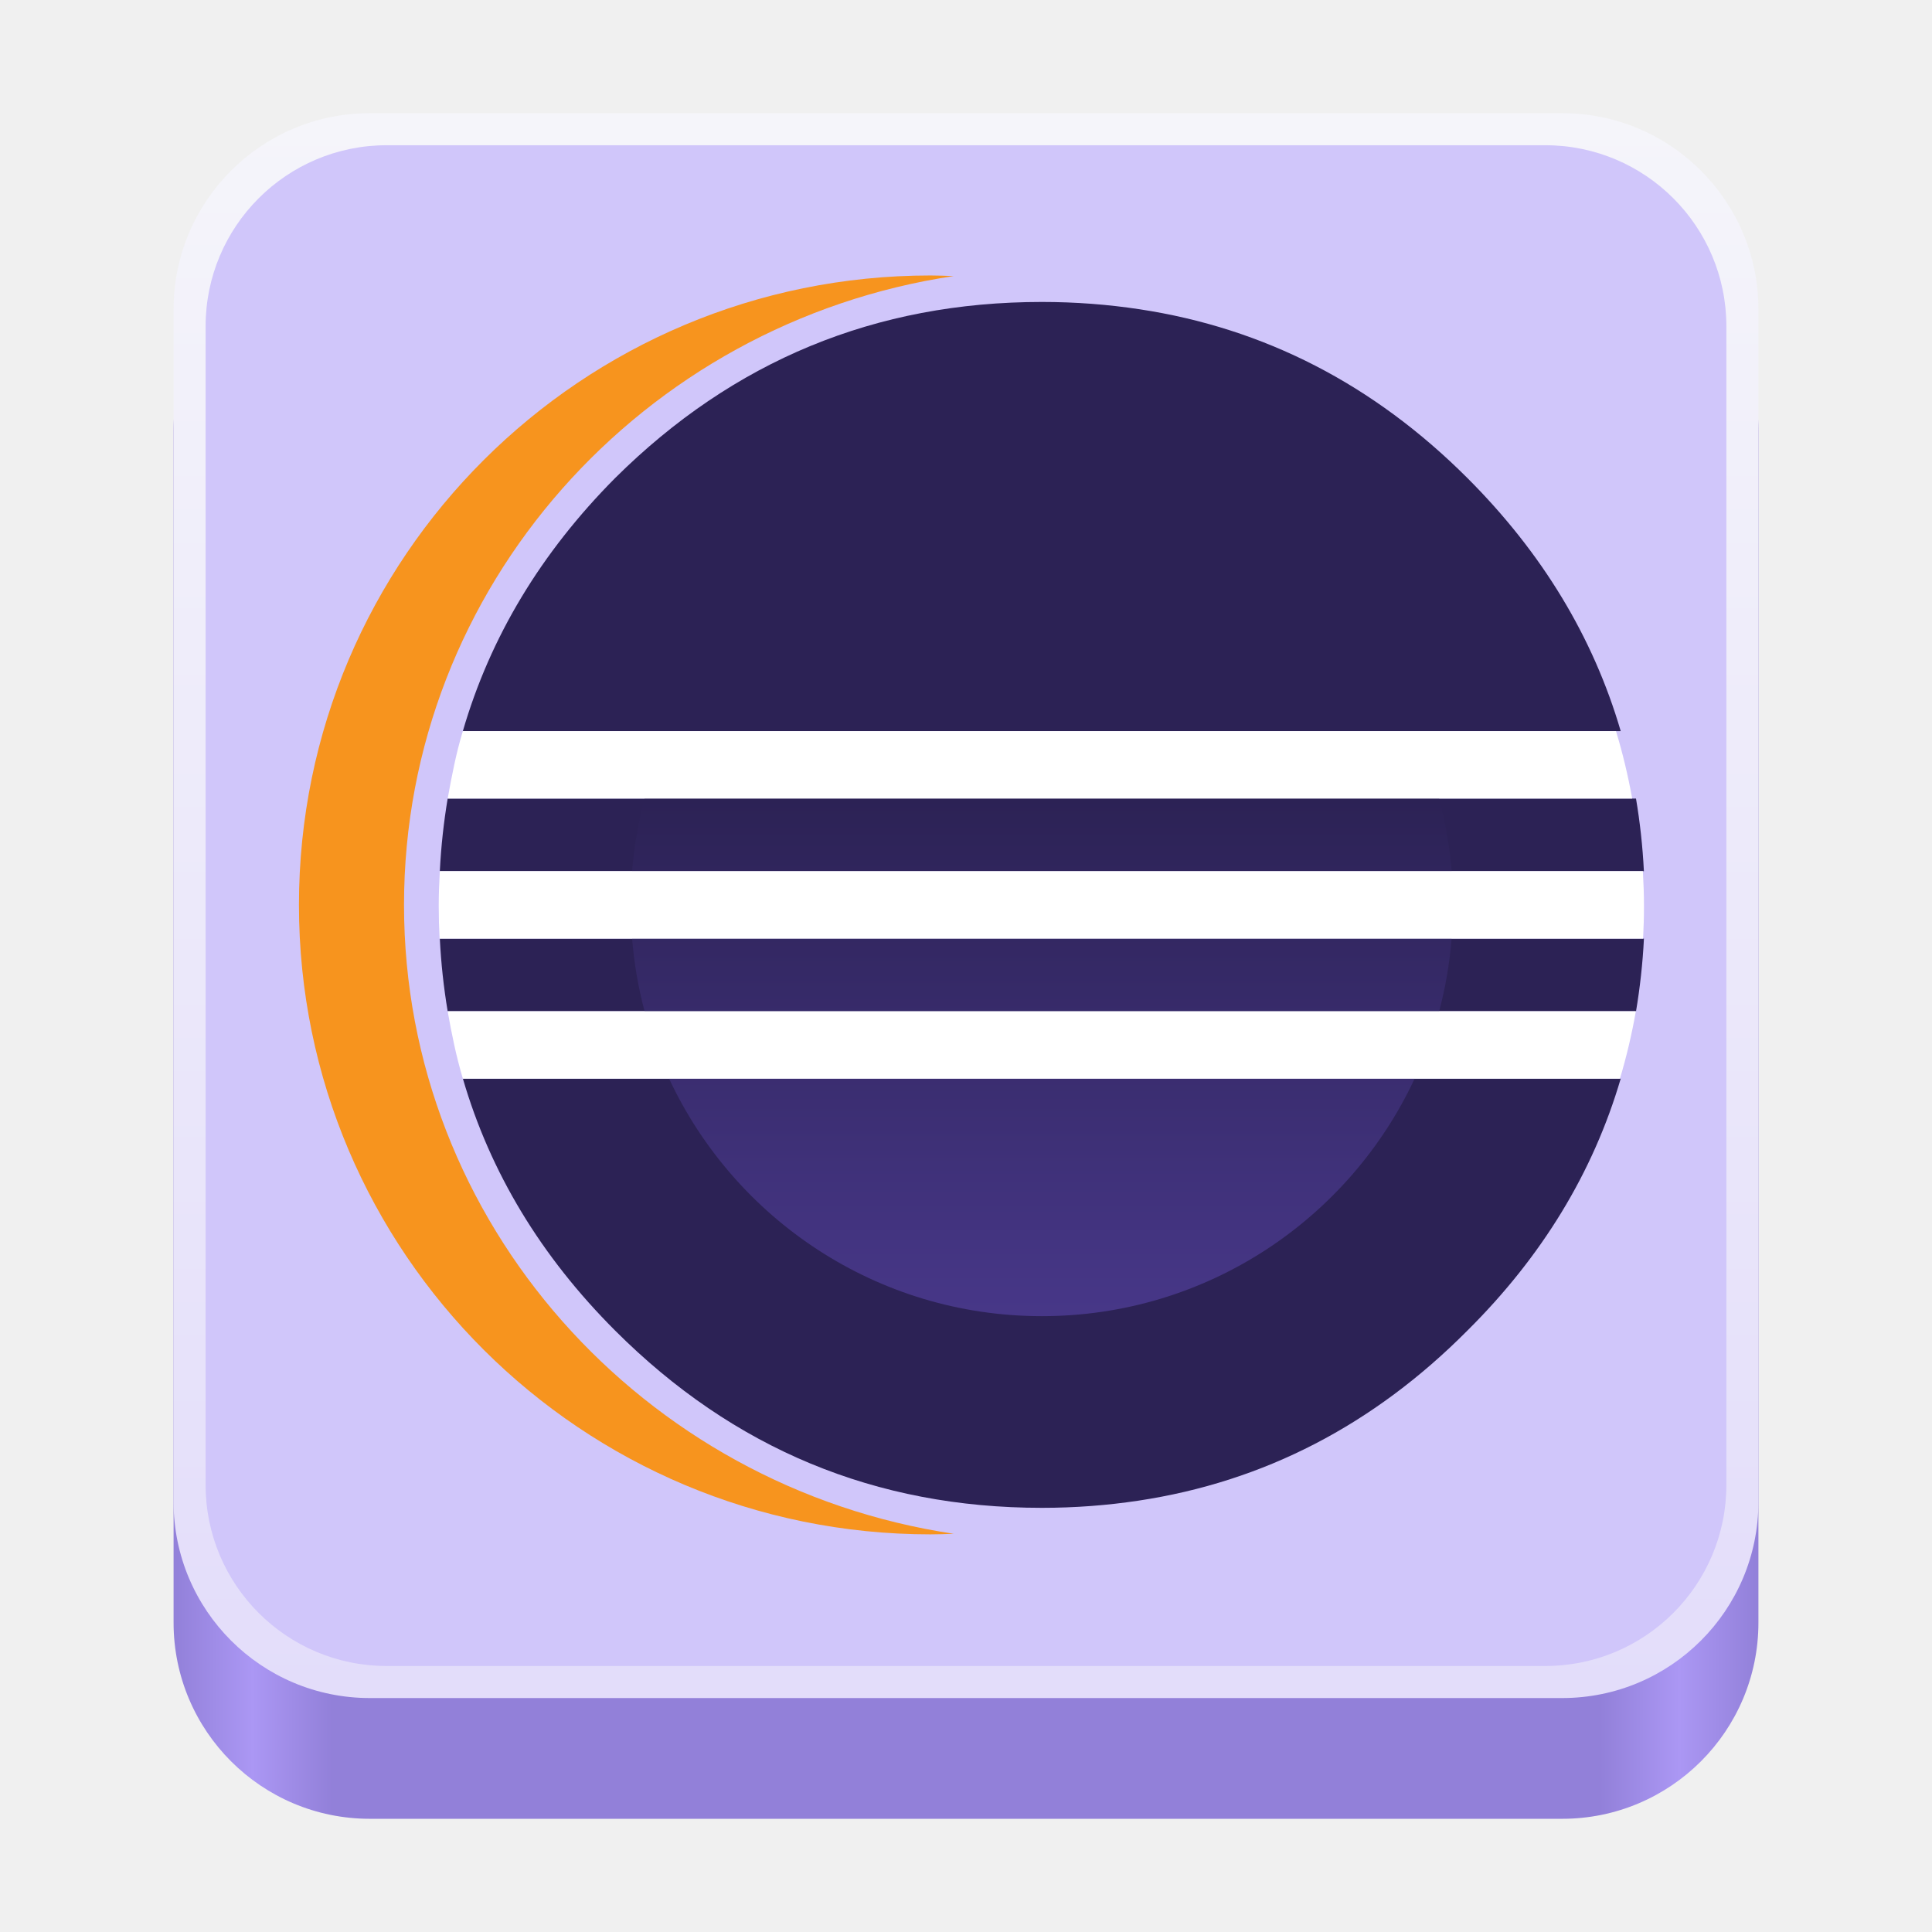
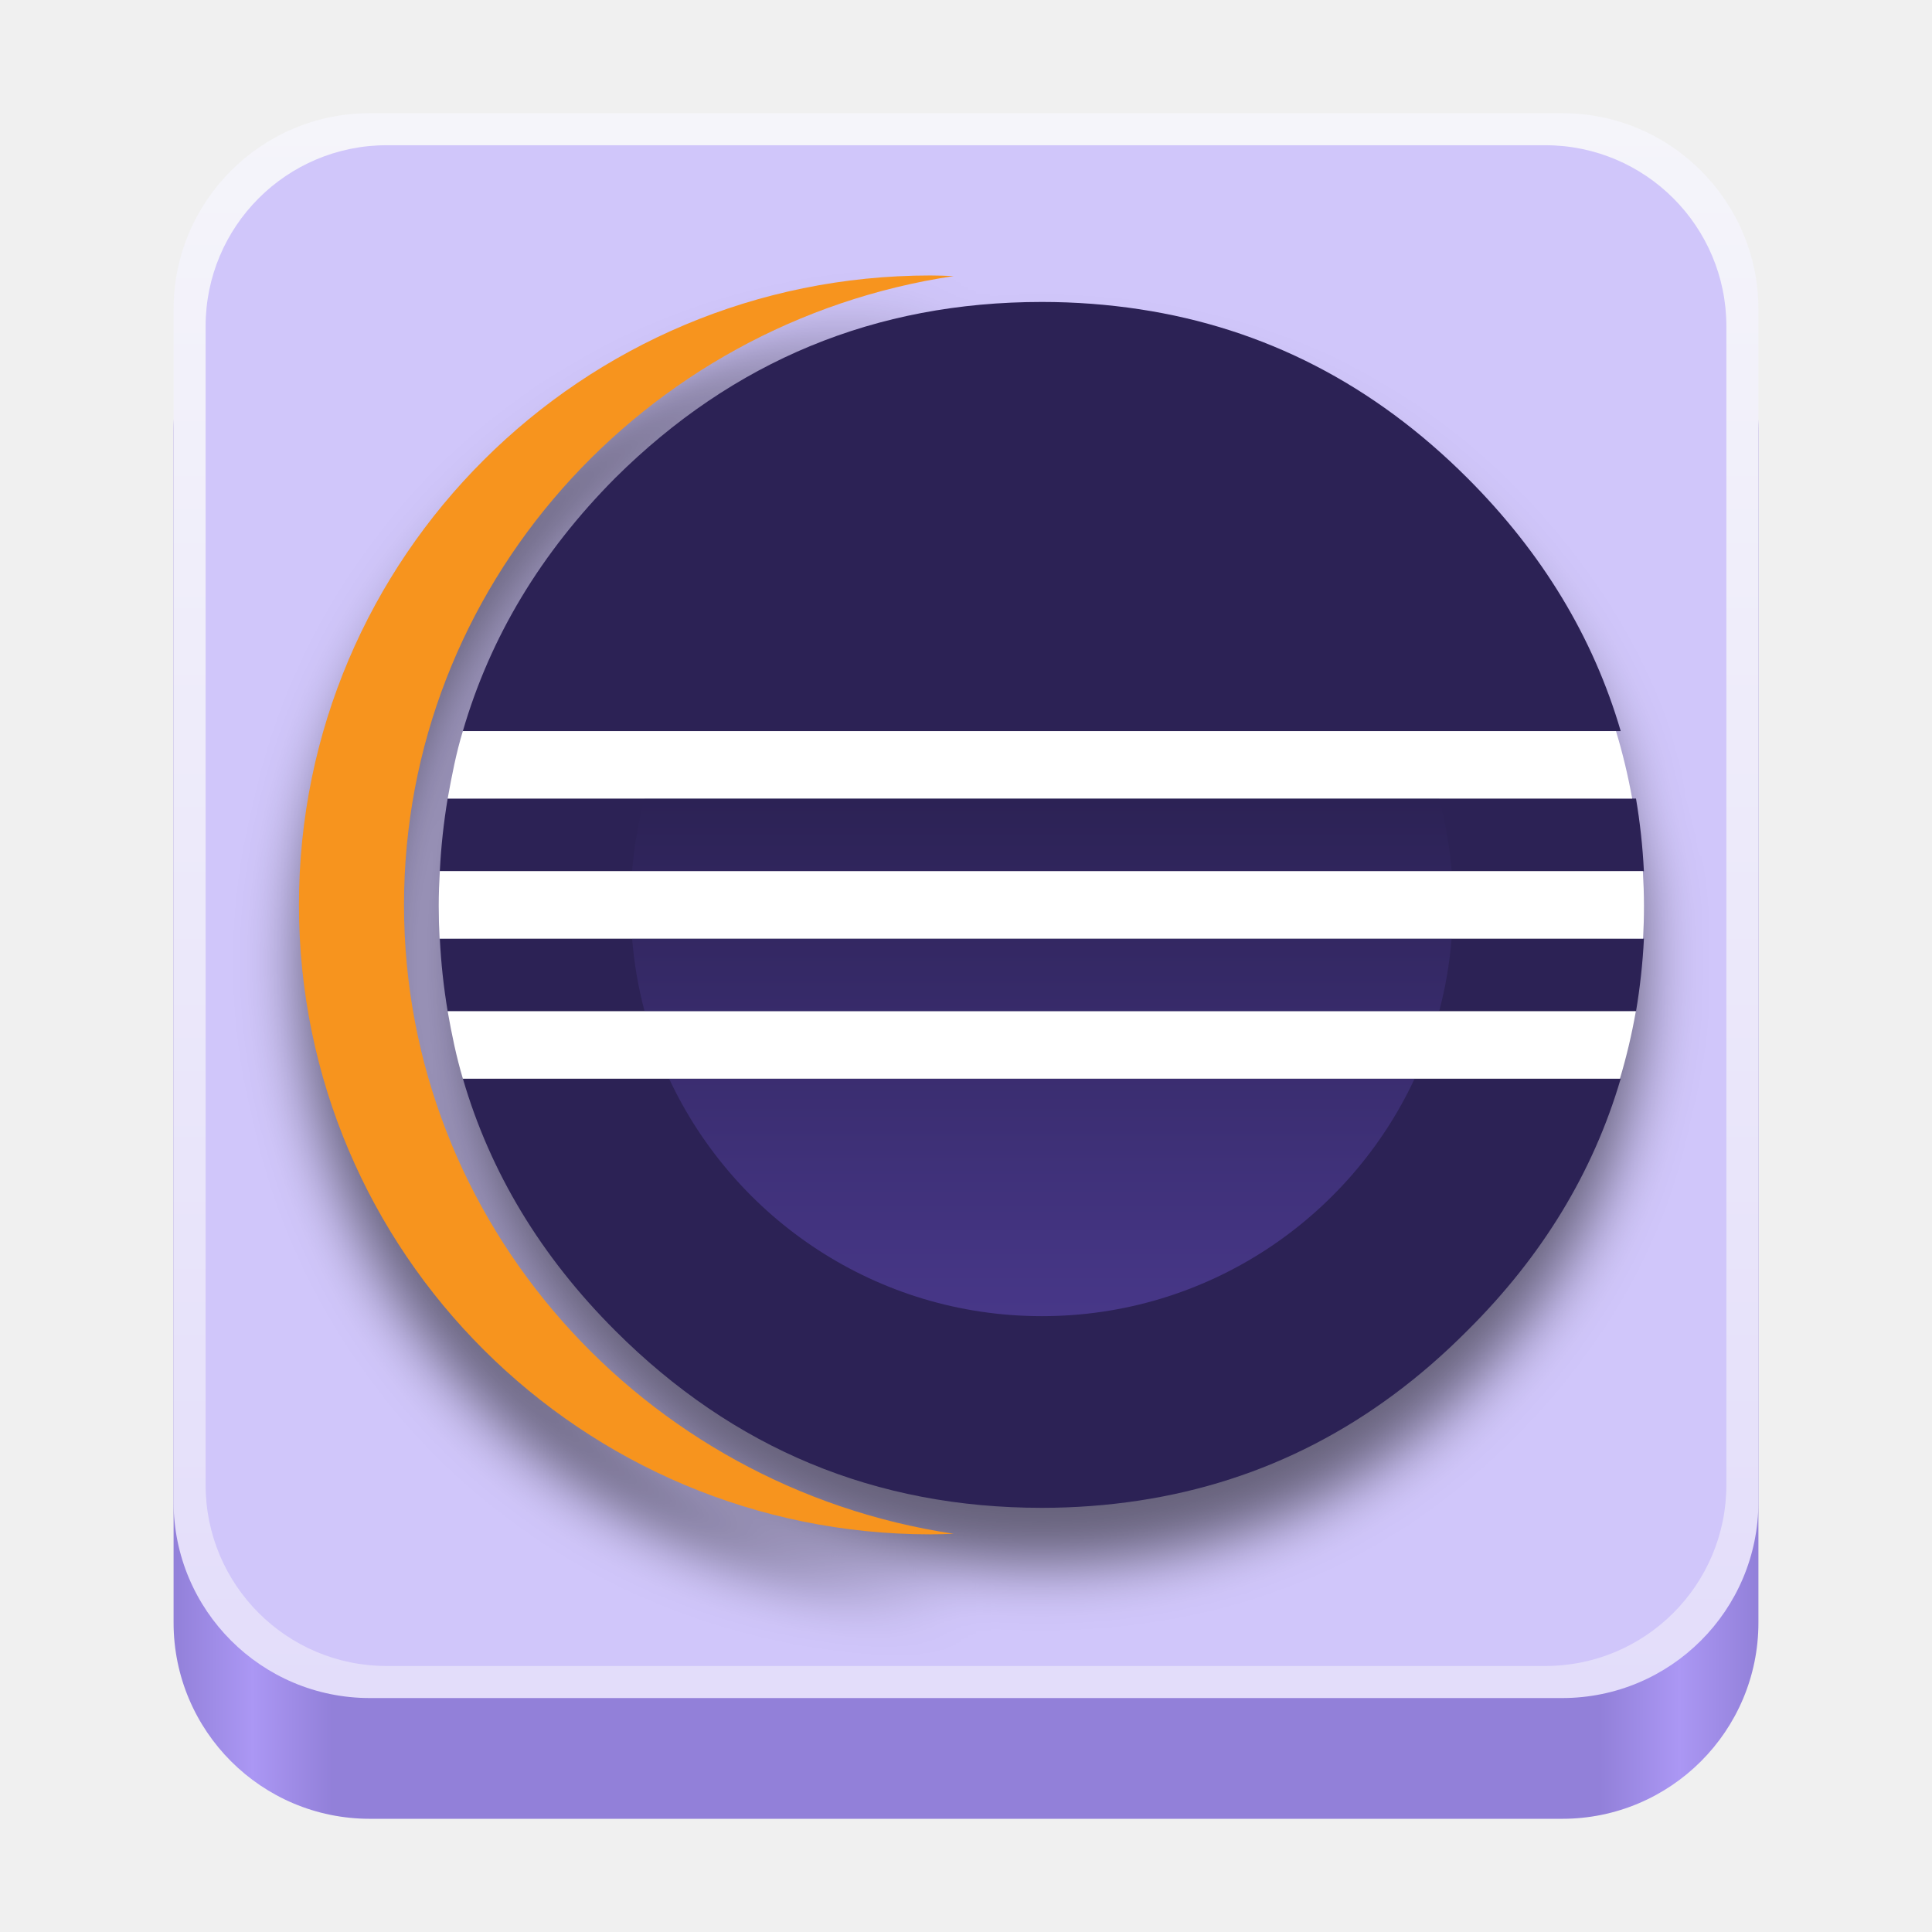
<svg xmlns="http://www.w3.org/2000/svg" xmlns:xlink="http://www.w3.org/1999/xlink" width="128" height="128" viewBox="0 0 128 128" version="1.1" id="svg5" xml:space="preserve">
  <defs id="defs2">
    <linearGradient id="linearGradient404">
      <stop style="stop-color:#e3ddfa;stop-opacity:1;" offset="0" id="stop400" />
      <stop style="stop-color:#f5f5fa;stop-opacity:1;" offset="1" id="stop402" />
    </linearGradient>
    <linearGradient y2="236" x2="96" y1="236" x1="32" gradientTransform="translate(604.8168,170.5864)" gradientUnits="userSpaceOnUse" id="linearGradient1099" xlink:href="#linearGradient1036" />
    <linearGradient id="linearGradient1036">
      <stop id="stop1032" offset="0" style="stop-color:#d5d3cf;stop-opacity:1;" />
      <stop id="stop1034" offset="1" style="stop-color:#f6f5f4;stop-opacity:1" />
    </linearGradient>
    <radialGradient r="32" fy="-76" fx="-244" cy="-76" cx="-244" gradientTransform="matrix(0.8833333,0,0,0.8833333,-460.3502,463.1197)" gradientUnits="userSpaceOnUse" id="radialGradient1103" xlink:href="#linearGradient1069" />
    <linearGradient id="linearGradient1069">
      <stop id="stop1065" offset="0" style="stop-color:#d5d3cf;stop-opacity:1" />
      <stop id="stop1067-1" offset="1" style="stop-color:#949390;stop-opacity:1" />
    </linearGradient>
    <linearGradient gradientUnits="userSpaceOnUse" y2="232" x2="64" y1="262.5" x1="64" id="linearGradient1027" xlink:href="#linearGradient1025" gradientTransform="translate(-470.5864,432.8168)" />
    <linearGradient id="linearGradient1025">
      <stop id="stop1021" offset="0" style="stop-color:#9a9996;stop-opacity:1" />
      <stop id="stop1023" offset="1" style="stop-color:#77767b;stop-opacity:1" />
    </linearGradient>
    <clipPath clipPathUnits="userSpaceOnUse" id="clipPath1609-7">
      <path id="path1611-5" d="m 252,116 28,-28 v -8 h -36 v 36 z" style="fill:#e74747;stroke:none;stroke-width:0.25px;stroke-linecap:butt;stroke-linejoin:miter;stroke-opacity:1" />
    </clipPath>
    <linearGradient id="linearGradient8241">
      <stop style="stop-color:#9280d9;stop-opacity:1;" offset="0" id="stop8237" />
      <stop style="stop-color:#ab97f4;stop-opacity:1;" offset="0.05" id="stop9349" />
      <stop style="stop-color:#9280d9;stop-opacity:1;" offset="0.1" id="stop21746" />
      <stop style="stop-color:#9280d9;stop-opacity:1;" offset="0.9" id="stop21940" />
      <stop style="stop-color:#ab97f4;stop-opacity:1;" offset="0.95" id="stop9351" />
      <stop style="stop-color:#9280d9;stop-opacity:1;" offset="1" id="stop8239" />
    </linearGradient>
    <radialGradient r="32" fy="-76" fx="-244" cy="-76" cx="-244" gradientTransform="matrix(0.8833333,0,0,0.8833333,-460.3502,463.1197)" gradientUnits="userSpaceOnUse" id="radialGradient1103-5" xlink:href="#linearGradient1069" />
    <clipPath clipPathUnits="userSpaceOnUse" id="clipPath1609-7-7">
      <path id="path1611-5-0" d="m 252,116 28,-28 v -8 h -36 v 36 z" style="fill:#e74747;stroke:none;stroke-width:0.25px;stroke-linecap:butt;stroke-linejoin:miter;stroke-opacity:1" />
    </clipPath>
    <clipPath clipPathUnits="userSpaceOnUse" id="clipPath744">
      <rect style="fill:#1e88e5;fill-opacity:1;stroke-width:0.265" id="rect746" width="541.867" height="541.867" x="0" y="1.5987212e-14" rx="79.375" ry="79.375" />
    </clipPath>
    <clipPath clipPathUnits="userSpaceOnUse" id="clipPath62">
      <rect style="fill:#1e88e5;fill-opacity:1;stroke-width:0.265" id="rect64" width="541.867" height="541.867" x="2.2507105e-05" y="-0.422" rx="79.375" ry="79.375" />
    </clipPath>
    <linearGradient xlink:href="#linearGradient8241" id="linearGradient8243" x1="11.5" y1="120.5" x2="116.5" y2="120.5" gradientUnits="userSpaceOnUse" />
    <radialGradient r="32" fy="-76" fx="-244" cy="-76" cx="-244" gradientTransform="matrix(0.8833333,0,0,0.8833333,-460.3502,463.1197)" gradientUnits="userSpaceOnUse" id="radialGradient1103-6" xlink:href="#linearGradient1069" />
    <clipPath clipPathUnits="userSpaceOnUse" id="clipPath1609-7-2">
      <path id="path1611-5-3" d="m 252,116 28,-28 v -8 h -36 v 36 z" style="fill:#e74747;stroke:none;stroke-width:0.25px;stroke-linecap:butt;stroke-linejoin:miter;stroke-opacity:1" />
    </clipPath>
    <radialGradient r="32" fy="-76" fx="-244" cy="-76" cx="-244" gradientTransform="matrix(0.8833333,0,0,0.8833333,-460.3502,463.1197)" gradientUnits="userSpaceOnUse" id="radialGradient1103-56" xlink:href="#linearGradient1069" />
    <clipPath clipPathUnits="userSpaceOnUse" id="clipPath1609-7-0">
      <path id="path1611-5-9" d="m 252,116 28,-28 v -8 h -36 v 36 z" style="fill:#e74747;stroke:none;stroke-width:0.25px;stroke-linecap:butt;stroke-linejoin:miter;stroke-opacity:1" />
    </clipPath>
    <clipPath clipPathUnits="userSpaceOnUse" id="clipPath37">
      <rect style="fill:#1a1a1a;fill-opacity:1;stroke-width:0.265" id="rect39" width="541.867" height="541.867" x="-2.6626146e-06" y="3.241" rx="79.375" ry="79.375" />
    </clipPath>
    <clipPath clipPathUnits="userSpaceOnUse" id="clipPath22042">
      <rect style="fill:#333333;fill-opacity:1;stroke-width:0.013" id="rect22044" width="27.32" height="27.484" x="166.968" y="105.404" rx="4.002" ry="4.026" />
    </clipPath>
    <clipPath clipPathUnits="userSpaceOnUse" id="clipPath1039">
      <rect style="fill:#b3b3b3;fill-opacity:1;stroke-width:0.265" id="rect1041" width="541.867" height="541.867" x="2.5931527e-05" y="-0" rx="79.375" ry="79.375" />
    </clipPath>
    <clipPath clipPathUnits="userSpaceOnUse" id="clipPath154">
      <rect style="fill:#b3b3b3;fill-opacity:1;stroke-width:0.265" id="rect156" width="541.867" height="541.867" x="-2.9218751e-05" y="-0" rx="79.375" ry="79.375" />
    </clipPath>
    <linearGradient xlink:href="#linearGradient404" id="linearGradient406" x1="64" y1="112.5" x2="64" y2="7.5" gradientUnits="userSpaceOnUse" />
+     <filter style="color-interpolation-filters:sRGB;" id="filter521" x="-0.051" y="-0.055" width="1.102" height="1.155">
+       <feFlood flood-opacity="0.506" flood-color="rgb(0,0,0)" result="flood" id="feFlood511" />
+       <feComposite in="flood" in2="SourceGraphic" operator="in" result="composite1" id="feComposite513" />
+       <feGaussianBlur in="composite1" stdDeviation="1.9" result="blur" id="feGaussianBlur515" />
+       <feOffset dx="2.77556e-17" dy="3.81" result="offset" id="feOffset517" />
+       <feComposite in="SourceGraphic" in2="offset" operator="over" result="composite2" id="feComposite519" />
+     </filter>
  </defs>
  <g id="layer2">
    <rect style="fill:url(#linearGradient8243);fill-opacity:1" id="rect440" width="105" height="105" x="11.5" y="15.5" rx="13" ry="13" />
    <rect style="fill:url(#linearGradient406);fill-opacity:1" id="rect358" width="105" height="105" x="11.5" y="7.5" rx="13" ry="13" />
    <rect style="fill:#d0c6fa;fill-opacity:1;stroke-width:0.96" id="rect338" width="100.755" height="100.755" x="13.622" y="9.622" rx="12" ry="12" />
-     <path fill="#2c2255" d="M 44.331,71.465 H 30.668 c 1.809,6.206 5.166,11.769 10.081,16.684 7.836,7.837 17.258,11.749 28.276,11.749 2.202,0 4.336,-0.164 6.409,-0.477 8.299,-1.253 15.565,-5.005 21.791,-11.273 4.947,-4.913 8.328,-10.478 10.151,-16.684 h -5.545 -8.108 z" id="path287" style="stroke-width:0.816" />
-     <g id="g293" transform="matrix(0.8160359,0,0,0.8160359,-38.18933,-249.1848)">
-       <path fill="#2c2255" d="m 91.891,370.194 h -8.747 c -0.32,1.922 -0.538,3.884 -0.637,5.896 h 10.396 5.215 75.275 6.871 c -0.1,-2.012 -0.318,-3.974 -0.641,-5.896" id="path289" />
-       <path fill="#2c2255" d="m 82.507,381.565 c 0.099,2.013 0.316,3.975 0.637,5.896 h 9.094 6.893 73.648 6.846 c 0.322,-1.921 0.542,-3.883 0.642,-5.896" id="path291" />
-     </g>
-     <path fill="#2c2255" d="m 107.377,48.438 c -1.821,-6.223 -5.203,-11.811 -10.152,-16.761 -6.209,-6.208 -13.455,-9.934 -21.727,-11.188 -2.092,-0.317 -4.247,-0.484 -6.473,-0.484 -11.018,0 -20.441,3.892 -28.276,11.672 -4.917,4.95 -8.275,10.538 -10.084,16.761" id="path295" style="stroke-width:0.816" />
-     <g id="g299" transform="matrix(0.8160359,0,0,0.8160359,-38.18933,-249.1848)">
-       <path fill="#f7941e" d="m 79.6,378.829 c 0,-25.824 19.395,-47.281 44.626,-51.055 -0.626,-0.023 -1.255,-0.049 -1.887,-0.049 -28.314,0 -51.269,22.881 -51.269,51.104 0,28.224 22.954,51.103 51.269,51.103 0.634,0 1.263,-0.023 1.891,-0.047 C 98.995,426.111 79.6,404.654 79.6,378.829 Z" id="path297" />
-     </g>
-     <g id="g338" transform="matrix(0.8160359,0,0,0.8160359,-38.18933,-249.1848)">
-       <linearGradient id="SVGID_1_" gradientUnits="userSpaceOnUse" x1="502.385" y1="-40.076" x2="502.385" y2="-113.711" gradientTransform="translate(-371,474.5)">
-         <stop offset="0.303" style="stop-color:#473788" id="stop317" />
-         <stop offset="0.872" style="stop-color:#2C2255" id="stop319" />
-       </linearGradient>
-       <path fill="url(#SVGID_1_)" d="m 164.653,376.089 c -0.164,-2.021 -0.504,-3.992 -1.012,-5.896 h -64.51 c -0.508,1.902 -0.849,3.874 -1.013,5.896 z" id="path322" style="fill:url(#SVGID_1_)" />
-       <linearGradient id="SVGID_2_" gradientUnits="userSpaceOnUse" x1="502.386" y1="-40.075" x2="502.386" y2="-113.71" gradientTransform="translate(-371,474.5)">
-         <stop offset="0.303" style="stop-color:#473788" id="stop324" />
-         <stop offset="0.872" style="stop-color:#2C2255" id="stop326" />
-       </linearGradient>
-       <path fill="url(#SVGID_2_)" d="M 164.653,381.565 H 98.119 c 0.164,2.021 0.503,3.991 1.012,5.896 h 64.511 c 0.508,-1.904 0.847,-3.875 1.011,-5.896 z" id="path329" style="fill:url(#SVGID_2_)" />
-       <linearGradient id="SVGID_3_" gradientUnits="userSpaceOnUse" x1="502.386" y1="-40.078" x2="502.386" y2="-113.707" gradientTransform="translate(-371,474.5)">
-         <stop offset="0.303" style="stop-color:#473788" id="stop331" />
-         <stop offset="0.863" style="stop-color:#2C2255" id="stop333" />
-       </linearGradient>
-       <path fill="url(#SVGID_3_)" d="m 131.386,412.217 c 13.397,0 24.945,-7.893 30.263,-19.281 h -60.526 c 5.318,11.388 16.866,19.281 30.263,19.281 z" id="path336" style="fill:url(#SVGID_3_)" />
-     </g>
-     <g id="g346" transform="matrix(0.8160359,0,0,0.8160359,-38.18933,-249.1848)">
-       <path fill="#ffffff" d="m 93.188,381.565 h 4.884 66.706 8.763 6.657 c 0.046,-0.871 0.072,-1.748 0.072,-2.632 0,-0.955 -0.035,-1.901 -0.089,-2.845 H 173.54 164.777 98.071 92.842 82.507 c -0.054,0.942 -0.089,1.89 -0.089,2.845 0,0.884 0.026,1.761 0.072,2.632 z" id="path340" />
-       <path fill="#ffffff" d="M 100.928,364.718 H 84.376 c -0.544,1.783 -0.895,3.612 -1.232,5.477 h 8.525 7.259 64.679 9.16 6.547 c -0.338,-1.863 -0.773,-3.692 -1.316,-5.477" id="path342" />
-       <path fill="#ffffff" d="m 173.026,387.46 h -9.16 -64.678 -6.912 -9.133 c 0.328,1.863 0.701,3.691 1.236,5.476 h 16.807 60.682 9.962 6.488 c 0.534,-1.783 0.965,-3.611 1.294,-5.476 z" id="path344" />
+     <g id="g389" style="filter:url(#filter521)">
+       <path fill="#2c2255" d="M 44.331,71.465 H 30.668 c 1.809,6.206 5.166,11.769 10.081,16.684 7.836,7.837 17.258,11.749 28.276,11.749 2.202,0 4.336,-0.164 6.409,-0.477 8.299,-1.253 15.565,-5.005 21.791,-11.273 4.947,-4.913 8.328,-10.478 10.151,-16.684 h -5.545 -8.108 z" id="path287" style="stroke-width:0.816" />
+       <g id="g293" transform="matrix(0.8160359,0,0,0.8160359,-38.18933,-249.1848)">
+         <path fill="#2c2255" d="m 91.891,370.194 h -8.747 c -0.32,1.922 -0.538,3.884 -0.637,5.896 h 10.396 5.215 75.275 6.871 c -0.1,-2.012 -0.318,-3.974 -0.641,-5.896" id="path289" />
+         <path fill="#2c2255" d="m 82.507,381.565 c 0.099,2.013 0.316,3.975 0.637,5.896 h 9.094 6.893 73.648 6.846 c 0.322,-1.921 0.542,-3.883 0.642,-5.896" id="path291" />
+       </g>
+       <path fill="#2c2255" d="m 107.377,48.438 c -1.821,-6.223 -5.203,-11.811 -10.152,-16.761 -6.209,-6.208 -13.455,-9.934 -21.727,-11.188 -2.092,-0.317 -4.247,-0.484 -6.473,-0.484 -11.018,0 -20.441,3.892 -28.276,11.672 -4.917,4.95 -8.275,10.538 -10.084,16.761" id="path295" style="stroke-width:0.816" />
+       <g id="g299" transform="matrix(0.8160359,0,0,0.8160359,-38.18933,-249.1848)">
+         <path fill="#f7941e" d="m 79.6,378.829 c 0,-25.824 19.395,-47.281 44.626,-51.055 -0.626,-0.023 -1.255,-0.049 -1.887,-0.049 -28.314,0 -51.269,22.881 -51.269,51.104 0,28.224 22.954,51.103 51.269,51.103 0.634,0 1.263,-0.023 1.891,-0.047 C 98.995,426.111 79.6,404.654 79.6,378.829 Z" id="path297" />
+       </g>
+       <g id="g338" transform="matrix(0.8160359,0,0,0.8160359,-38.18933,-249.1848)">
+         <linearGradient id="SVGID_1_" gradientUnits="userSpaceOnUse" x1="502.385" y1="-40.076" x2="502.385" y2="-113.711" gradientTransform="translate(-371,474.5)">
+           <stop offset="0.303" style="stop-color:#473788" id="stop317" />
+           <stop offset="0.872" style="stop-color:#2C2255" id="stop319" />
+         </linearGradient>
+         <path fill="url(#SVGID_1_)" d="m 164.653,376.089 c -0.164,-2.021 -0.504,-3.992 -1.012,-5.896 h -64.51 c -0.508,1.902 -0.849,3.874 -1.013,5.896 z" id="path322" style="fill:url(#SVGID_1_)" />
+         <linearGradient id="SVGID_2_" gradientUnits="userSpaceOnUse" x1="502.386" y1="-40.075" x2="502.386" y2="-113.71" gradientTransform="translate(-371,474.5)">
+           <stop offset="0.303" style="stop-color:#473788" id="stop324" />
+           <stop offset="0.872" style="stop-color:#2C2255" id="stop326" />
+         </linearGradient>
+         <path fill="url(#SVGID_2_)" d="M 164.653,381.565 H 98.119 c 0.164,2.021 0.503,3.991 1.012,5.896 h 64.511 c 0.508,-1.904 0.847,-3.875 1.011,-5.896 z" id="path329" style="fill:url(#SVGID_2_)" />
+         <linearGradient id="SVGID_3_" gradientUnits="userSpaceOnUse" x1="502.386" y1="-40.078" x2="502.386" y2="-113.707" gradientTransform="translate(-371,474.5)">
+           <stop offset="0.303" style="stop-color:#473788" id="stop331" />
+           <stop offset="0.863" style="stop-color:#2C2255" id="stop333" />
+         </linearGradient>
+         <path fill="url(#SVGID_3_)" d="m 131.386,412.217 c 13.397,0 24.945,-7.893 30.263,-19.281 h -60.526 c 5.318,11.388 16.866,19.281 30.263,19.281 z" id="path336" style="fill:url(#SVGID_3_)" />
+       </g>
+       <g id="g346" transform="matrix(0.8160359,0,0,0.8160359,-38.18933,-249.1848)">
+         <path fill="#ffffff" d="m 93.188,381.565 h 4.884 66.706 8.763 6.657 c 0.046,-0.871 0.072,-1.748 0.072,-2.632 0,-0.955 -0.035,-1.901 -0.089,-2.845 H 173.54 164.777 98.071 92.842 82.507 c -0.054,0.942 -0.089,1.89 -0.089,2.845 0,0.884 0.026,1.761 0.072,2.632 z" id="path340" />
+         <path fill="#ffffff" d="M 100.928,364.718 H 84.376 c -0.544,1.783 -0.895,3.612 -1.232,5.477 h 8.525 7.259 64.679 9.16 6.547 c -0.338,-1.863 -0.773,-3.692 -1.316,-5.477" id="path342" />
+         <path fill="#ffffff" d="m 173.026,387.46 h -9.16 -64.678 -6.912 -9.133 c 0.328,1.863 0.701,3.691 1.236,5.476 h 16.807 60.682 9.962 6.488 c 0.534,-1.783 0.965,-3.611 1.294,-5.476 z" id="path344" />
+       </g>
    </g>
  </g>
</svg>
